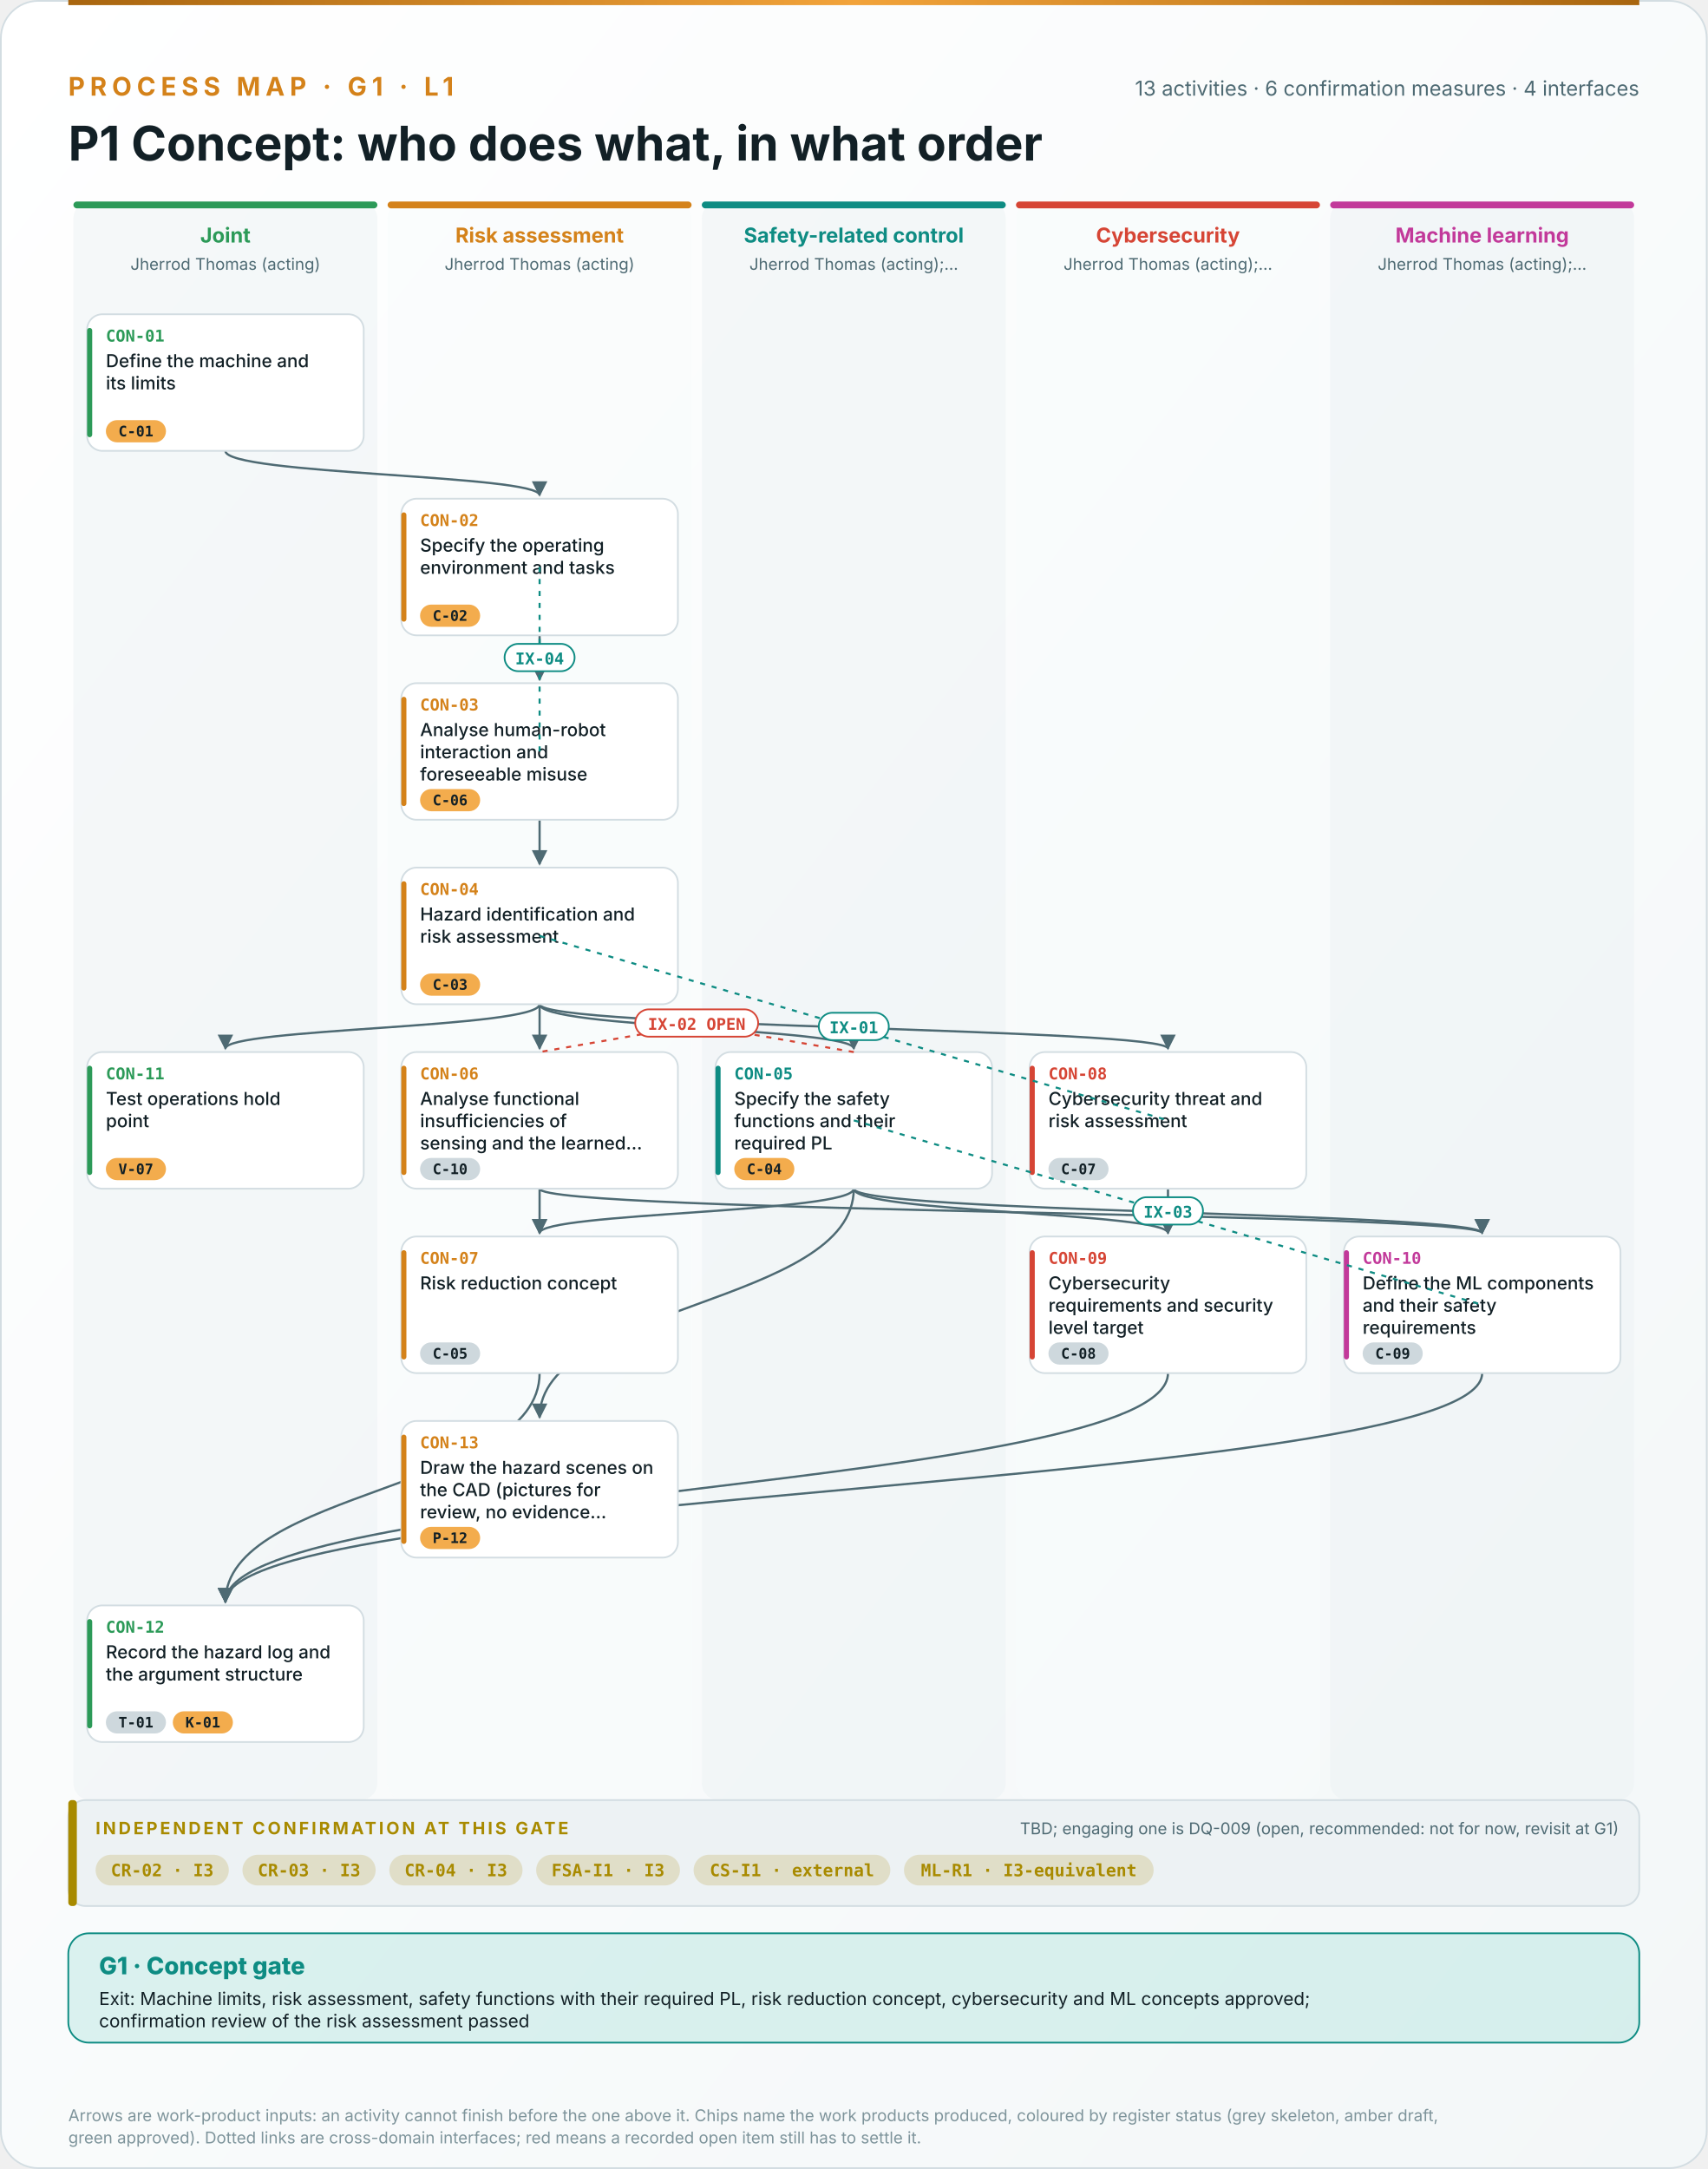
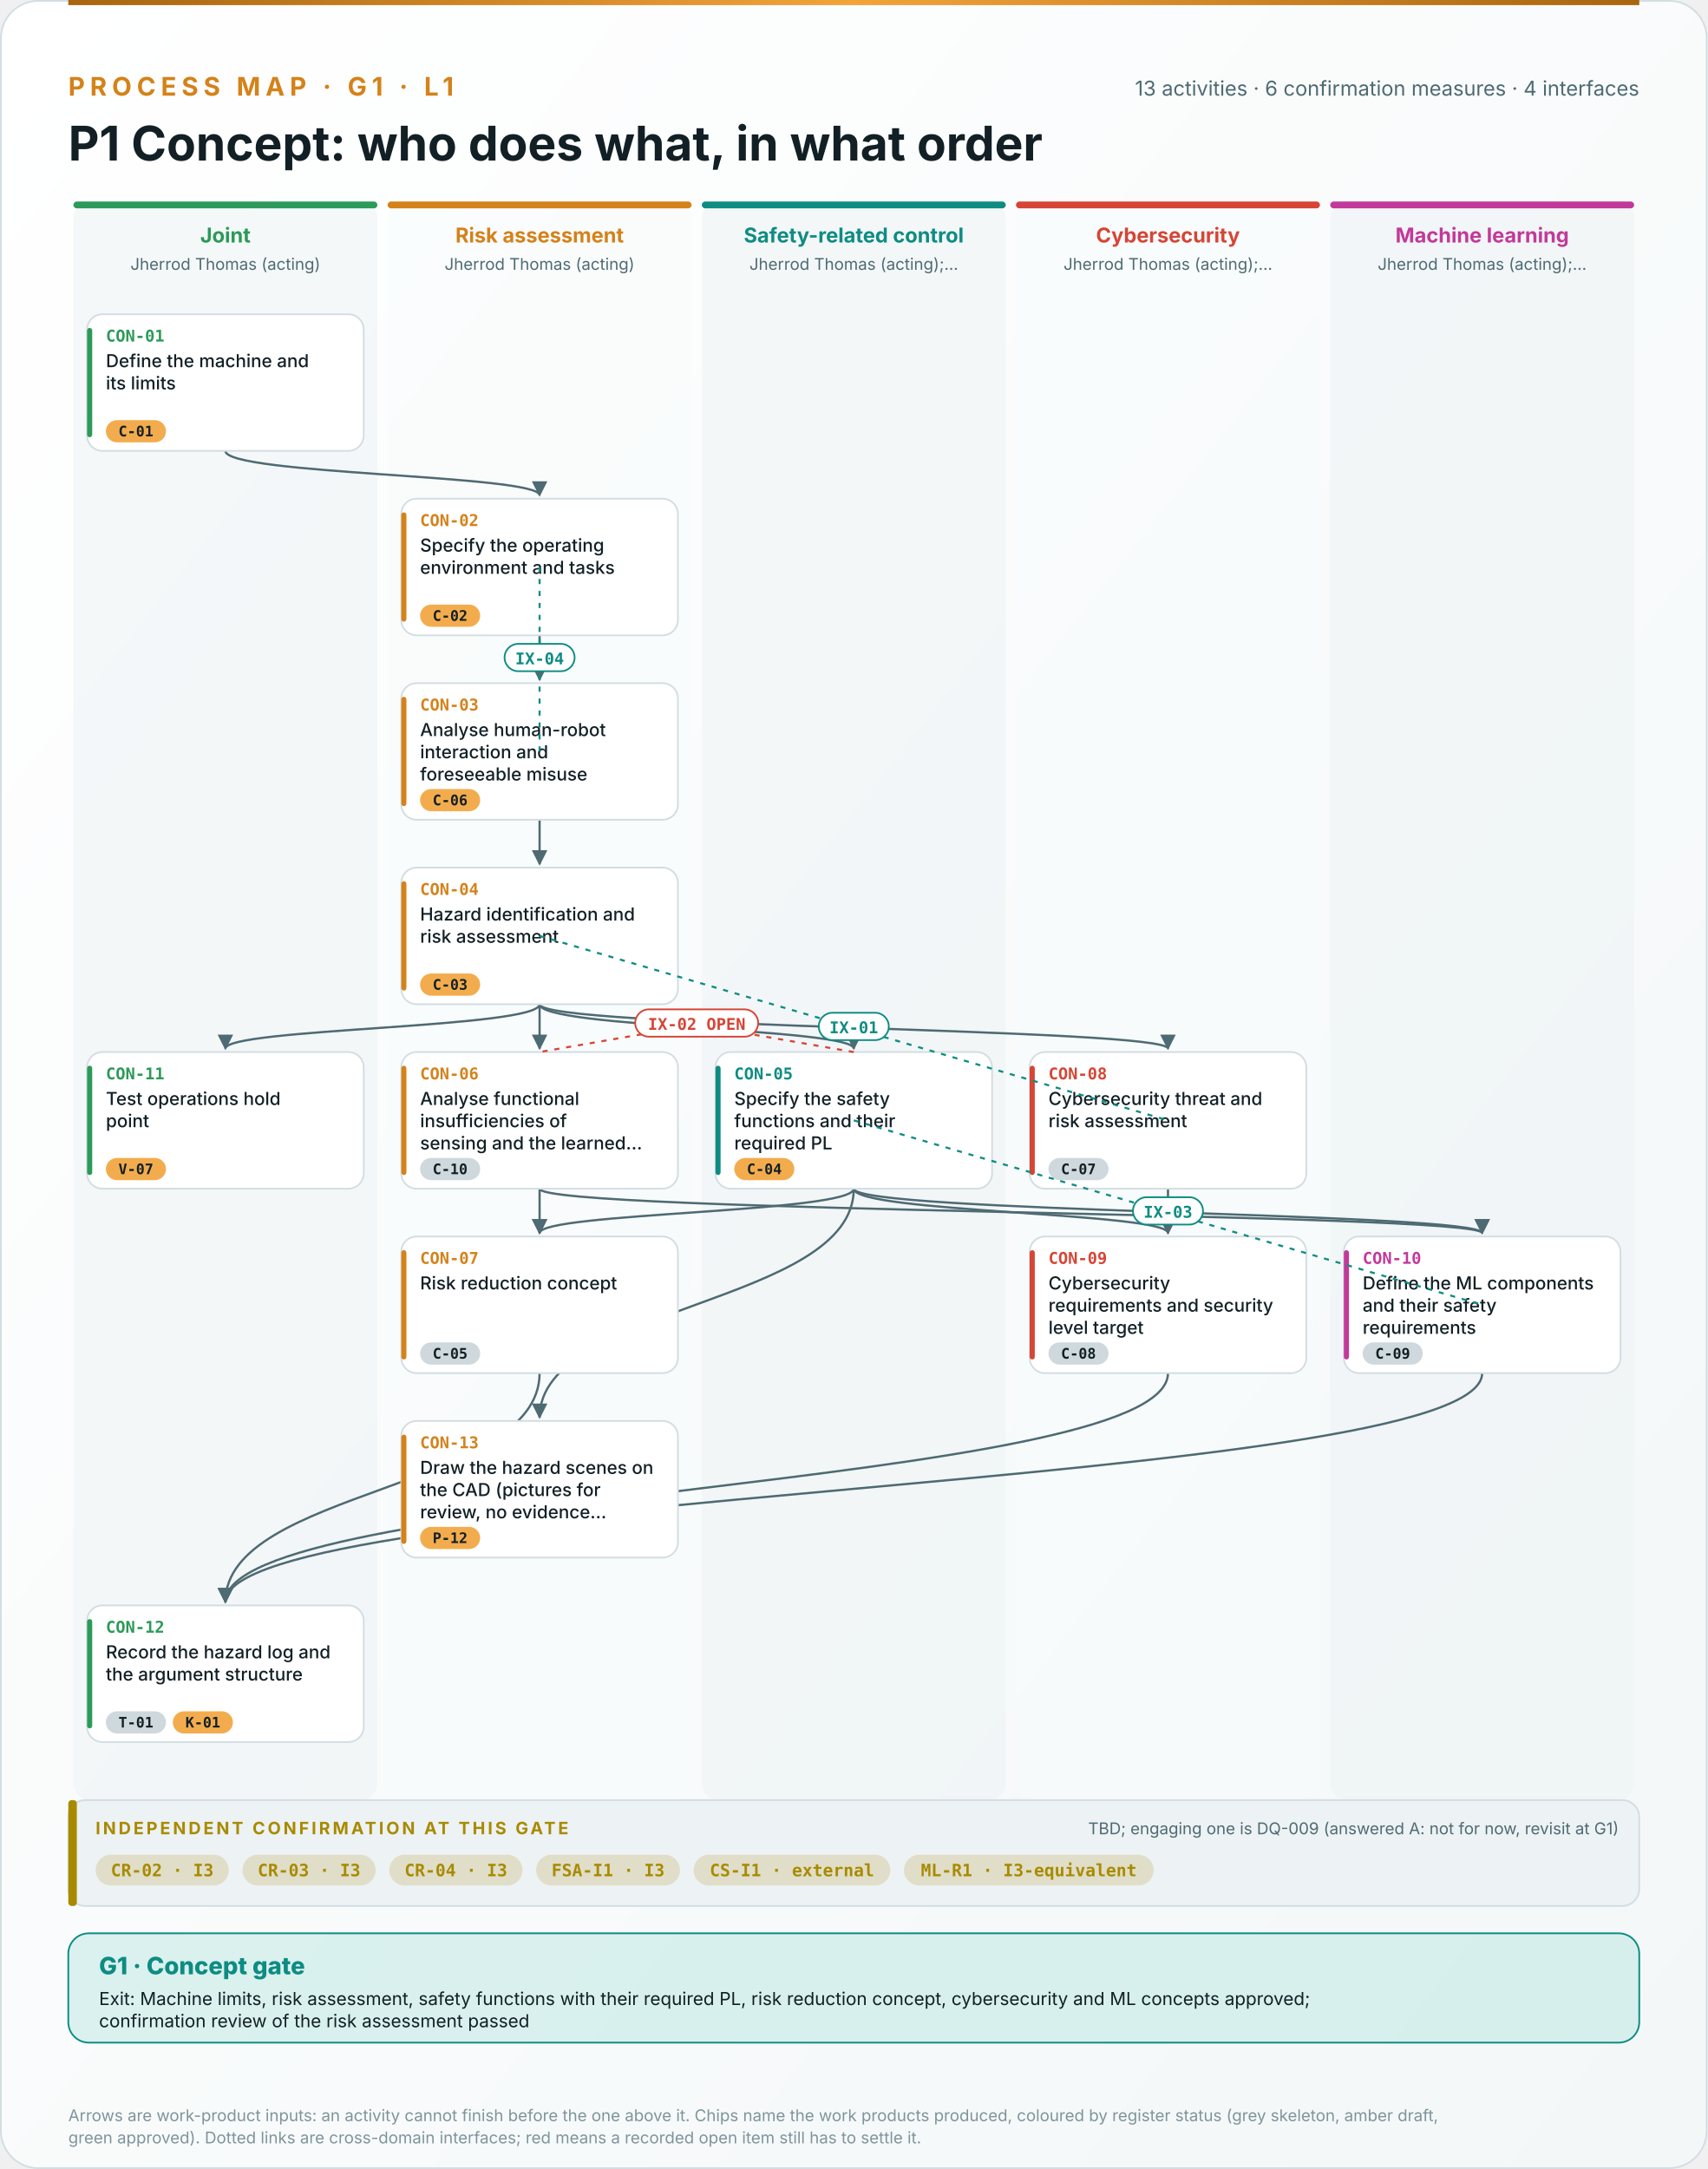
<svg xmlns="http://www.w3.org/2000/svg" width="1000" height="1270" viewBox="0 0 1000 1270" role="img" aria-labelledby="p1-t p1-d">
  <defs>
    <linearGradient id="p1-bg" x1="0" y1="0" x2="1" y2="1">
      <stop offset="0" stop-color="#FFFFFF" />
      <stop offset="1" stop-color="#F3F7F8" />
    </linearGradient>
    <linearGradient id="p1-amber" x1="0" y1="0" x2="1" y2="0">
      <stop offset="0" stop-color="#A8650F" />
      <stop offset="0.5" stop-color="#F2A33A" />
      <stop offset="1" stop-color="#A8650F" />
    </linearGradient>
    <marker id="p1-arrow" viewBox="0 0 10 10" refX="9" refY="5" markerWidth="7" markerHeight="7" orient="auto-start-reverse">
      <path d="M0,0 L10,5 L0,10 z" fill="#4E6A73" />
    </marker>
    <marker id="p1-arrow-amber" viewBox="0 0 10 10" refX="9" refY="5" markerWidth="7" markerHeight="7" orient="auto-start-reverse">
      <path d="M0,0 L10,5 L0,10 z" fill="#D4821A" />
    </marker>
  </defs>
  <rect x="0.5" y="0.5" width="999" height="1269" rx="22" fill="url(#p1-bg)" stroke="#D3DDE2" />
  <rect x="40" y="0" width="920" height="3" fill="url(#p1-amber)" />
  <text x="40" y="56" font-family="Inter, 'Segoe UI', 'Helvetica Neue', Helvetica, Arial, sans-serif" font-size="15" font-weight="700" fill="#D4821A" text-anchor="start" letter-spacing="3">PROCESS MAP · G1 · L1</text>
  <text x="40" y="94" font-family="Inter, 'Segoe UI', 'Helvetica Neue', Helvetica, Arial, sans-serif" font-size="28" font-weight="700" fill="#122026" text-anchor="start">P1 Concept: who does what, in what order</text>
  <text x="960" y="56" font-family="Inter, 'Segoe UI', 'Helvetica Neue', Helvetica, Arial, sans-serif" font-size="12" font-weight="400" fill="#4E6A73" text-anchor="end">13 activities · 6 confirmation measures · 4 interfaces</text>
  <rect x="43" y="118" width="178" height="936" rx="10" fill="#EDF2F4" fill-opacity="0.55" />
  <rect x="43" y="118" width="178" height="4" rx="2" fill="#2C9A58" />
  <text x="132" y="142" font-family="Inter, 'Segoe UI', 'Helvetica Neue', Helvetica, Arial, sans-serif" font-size="12" font-weight="700" fill="#2C9A58" text-anchor="middle">Joint</text>
  <text x="132" y="158" font-family="Inter, 'Segoe UI', 'Helvetica Neue', Helvetica, Arial, sans-serif" font-size="9.5" font-weight="400" fill="#4E6A73" text-anchor="middle">Jherrod Thomas (acting)</text>
  <rect x="227" y="118" width="178" height="936" rx="10" fill="#F7FAFB" fill-opacity="0.55" />
  <rect x="227" y="118" width="178" height="4" rx="2" fill="#D4821A" />
  <text x="316" y="142" font-family="Inter, 'Segoe UI', 'Helvetica Neue', Helvetica, Arial, sans-serif" font-size="12" font-weight="700" fill="#D4821A" text-anchor="middle">Risk assessment</text>
  <text x="316" y="158" font-family="Inter, 'Segoe UI', 'Helvetica Neue', Helvetica, Arial, sans-serif" font-size="9.5" font-weight="400" fill="#4E6A73" text-anchor="middle">Jherrod Thomas (acting)</text>
  <rect x="411" y="118" width="178" height="936" rx="10" fill="#EDF2F4" fill-opacity="0.55" />
  <rect x="411" y="118" width="178" height="4" rx="2" fill="#0E8C83" />
  <text x="500" y="142" font-family="Inter, 'Segoe UI', 'Helvetica Neue', Helvetica, Arial, sans-serif" font-size="12" font-weight="700" fill="#0E8C83" text-anchor="middle">Safety-related control</text>
  <text x="500" y="158" font-family="Inter, 'Segoe UI', 'Helvetica Neue', Helvetica, Arial, sans-serif" font-size="9.5" font-weight="400" fill="#4E6A73" text-anchor="middle">Jherrod Thomas (acting);…</text>
  <rect x="595" y="118" width="178" height="936" rx="10" fill="#F7FAFB" fill-opacity="0.55" />
  <rect x="595" y="118" width="178" height="4" rx="2" fill="#D64535" />
  <text x="684" y="142" font-family="Inter, 'Segoe UI', 'Helvetica Neue', Helvetica, Arial, sans-serif" font-size="12" font-weight="700" fill="#D64535" text-anchor="middle">Cybersecurity</text>
  <text x="684" y="158" font-family="Inter, 'Segoe UI', 'Helvetica Neue', Helvetica, Arial, sans-serif" font-size="9.5" font-weight="400" fill="#4E6A73" text-anchor="middle">Jherrod Thomas (acting);…</text>
  <rect x="779" y="118" width="178" height="936" rx="10" fill="#EDF2F4" fill-opacity="0.55" />
  <rect x="779" y="118" width="178" height="4" rx="2" fill="#C2399A" />
  <text x="868" y="142" font-family="Inter, 'Segoe UI', 'Helvetica Neue', Helvetica, Arial, sans-serif" font-size="12" font-weight="700" fill="#C2399A" text-anchor="middle">Machine learning</text>
  <text x="868" y="158" font-family="Inter, 'Segoe UI', 'Helvetica Neue', Helvetica, Arial, sans-serif" font-size="9.5" font-weight="400" fill="#4E6A73" text-anchor="middle">Jherrod Thomas (acting);…</text>
  <path d="M132.0,264.0 C132.0,278.0 316.0,278.0 316.0,290.0" fill="none" stroke="#4E6A73" stroke-width="1.3" marker-end="url(#p1-arrow)" />
  <path d="M316.0,372.0 L316.0,398.0" fill="none" stroke="#4E6A73" stroke-width="1.3" marker-end="url(#p1-arrow)" />
  <path d="M316.0,480.0 L316.0,506.0" fill="none" stroke="#4E6A73" stroke-width="1.3" marker-end="url(#p1-arrow)" />
  <path d="M316.0,588.0 C316.0,602.0 500.0,602.0 500.0,614.0" fill="none" stroke="#4E6A73" stroke-width="1.3" marker-end="url(#p1-arrow)" />
  <path d="M316.0,588.0 L316.0,614.0" fill="none" stroke="#4E6A73" stroke-width="1.3" marker-end="url(#p1-arrow)" />
  <path d="M500.0,696.0 C500.0,710.0 316.0,710.0 316.0,722.0" fill="none" stroke="#4E6A73" stroke-width="1.3" marker-end="url(#p1-arrow)" />
  <path d="M316.0,696.0 L316.0,722.0" fill="none" stroke="#4E6A73" stroke-width="1.3" marker-end="url(#p1-arrow)" />
  <path d="M316.0,588.0 C316.0,602.0 684.0,602.0 684.0,614.0" fill="none" stroke="#4E6A73" stroke-width="1.3" marker-end="url(#p1-arrow)" />
  <path d="M500.0,696.0 C500.0,710.0 684.0,710.0 684.0,722.0" fill="none" stroke="#4E6A73" stroke-width="1.3" marker-end="url(#p1-arrow)" />
  <path d="M684.0,696.0 L684.0,722.0" fill="none" stroke="#4E6A73" stroke-width="1.3" marker-end="url(#p1-arrow)" />
  <path d="M500.0,696.0 C500.0,710.0 868.0,710.0 868.0,722.0" fill="none" stroke="#4E6A73" stroke-width="1.3" marker-end="url(#p1-arrow)" />
  <path d="M316.0,696.0 C316.0,710.0 868.0,710.0 868.0,722.0" fill="none" stroke="#4E6A73" stroke-width="1.3" marker-end="url(#p1-arrow)" />
  <path d="M316.0,588.0 C316.0,602.0 132.0,602.0 132.0,614.0" fill="none" stroke="#4E6A73" stroke-width="1.3" marker-end="url(#p1-arrow)" />
  <path d="M316.0,804.0 C316.0,872.0 132.0,872.0 132.0,938.0" fill="none" stroke="#4E6A73" stroke-width="1.3" marker-end="url(#p1-arrow)" />
  <path d="M684.0,804.0 C684.0,872.0 132.0,872.0 132.0,938.0" fill="none" stroke="#4E6A73" stroke-width="1.3" marker-end="url(#p1-arrow)" />
  <path d="M868.0,804.0 C868.0,872.0 132.0,872.0 132.0,938.0" fill="none" stroke="#4E6A73" stroke-width="1.3" marker-end="url(#p1-arrow)" />
  <path d="M500.0,696.0 C500.0,764.0 316.0,764.0 316.0,830.0" fill="none" stroke="#4E6A73" stroke-width="1.3" marker-end="url(#p1-arrow)" />
  <rect x="51" y="184" width="162" height="80" rx="9" fill="#FFFFFF" stroke="#D3DDE2" stroke-width="1" />
  <rect x="51" y="192" width="3" height="64" rx="1.5" fill="#2C9A58" />
  <text x="62" y="200" font-family="'JetBrains Mono', 'SFMono-Regular', Menlo, Consolas, monospace" font-size="9.5" font-weight="700" fill="#2C9A58" text-anchor="start">CON-01</text>
  <text x="62" y="215" font-family="Inter, 'Segoe UI', 'Helvetica Neue', Helvetica, Arial, sans-serif" font-size="10.5" font-weight="500" fill="#122026" text-anchor="start">Define the machine and</text>
  <text x="62" y="228" font-family="Inter, 'Segoe UI', 'Helvetica Neue', Helvetica, Arial, sans-serif" font-size="10.5" font-weight="500" fill="#122026" text-anchor="start">its limits</text>
  <rect x="62" y="246" width="35.2" height="13" rx="6.5" fill="#F2A33A" fill-opacity="0.9" />
  <text x="79.6" y="255.5" font-family="'JetBrains Mono', 'SFMono-Regular', Menlo, Consolas, monospace" font-size="8.5" font-weight="700" fill="#122026" text-anchor="middle">C-01</text>
  <rect x="235" y="292" width="162" height="80" rx="9" fill="#FFFFFF" stroke="#D3DDE2" stroke-width="1" />
  <rect x="235" y="300" width="3" height="64" rx="1.5" fill="#D4821A" />
  <text x="246" y="308" font-family="'JetBrains Mono', 'SFMono-Regular', Menlo, Consolas, monospace" font-size="9.5" font-weight="700" fill="#D4821A" text-anchor="start">CON-02</text>
  <text x="246" y="323" font-family="Inter, 'Segoe UI', 'Helvetica Neue', Helvetica, Arial, sans-serif" font-size="10.5" font-weight="500" fill="#122026" text-anchor="start">Specify the operating</text>
  <text x="246" y="336" font-family="Inter, 'Segoe UI', 'Helvetica Neue', Helvetica, Arial, sans-serif" font-size="10.5" font-weight="500" fill="#122026" text-anchor="start">environment and tasks</text>
  <rect x="246" y="354" width="35.2" height="13" rx="6.5" fill="#F2A33A" fill-opacity="0.9" />
  <text x="263.6" y="363.5" font-family="'JetBrains Mono', 'SFMono-Regular', Menlo, Consolas, monospace" font-size="8.5" font-weight="700" fill="#122026" text-anchor="middle">C-02</text>
  <rect x="235" y="400" width="162" height="80" rx="9" fill="#FFFFFF" stroke="#D3DDE2" stroke-width="1" />
  <rect x="235" y="408" width="3" height="64" rx="1.5" fill="#D4821A" />
  <text x="246" y="416" font-family="'JetBrains Mono', 'SFMono-Regular', Menlo, Consolas, monospace" font-size="9.5" font-weight="700" fill="#D4821A" text-anchor="start">CON-03</text>
  <text x="246" y="431" font-family="Inter, 'Segoe UI', 'Helvetica Neue', Helvetica, Arial, sans-serif" font-size="10.5" font-weight="500" fill="#122026" text-anchor="start">Analyse human-robot</text>
  <text x="246" y="444" font-family="Inter, 'Segoe UI', 'Helvetica Neue', Helvetica, Arial, sans-serif" font-size="10.5" font-weight="500" fill="#122026" text-anchor="start">interaction and</text>
  <text x="246" y="457" font-family="Inter, 'Segoe UI', 'Helvetica Neue', Helvetica, Arial, sans-serif" font-size="10.5" font-weight="500" fill="#122026" text-anchor="start">foreseeable misuse</text>
  <rect x="246" y="462" width="35.2" height="13" rx="6.5" fill="#F2A33A" fill-opacity="0.9" />
  <text x="263.6" y="471.5" font-family="'JetBrains Mono', 'SFMono-Regular', Menlo, Consolas, monospace" font-size="8.5" font-weight="700" fill="#122026" text-anchor="middle">C-06</text>
  <rect x="235" y="508" width="162" height="80" rx="9" fill="#FFFFFF" stroke="#D3DDE2" stroke-width="1" />
  <rect x="235" y="516" width="3" height="64" rx="1.5" fill="#D4821A" />
  <text x="246" y="524" font-family="'JetBrains Mono', 'SFMono-Regular', Menlo, Consolas, monospace" font-size="9.5" font-weight="700" fill="#D4821A" text-anchor="start">CON-04</text>
  <text x="246" y="539" font-family="Inter, 'Segoe UI', 'Helvetica Neue', Helvetica, Arial, sans-serif" font-size="10.5" font-weight="500" fill="#122026" text-anchor="start">Hazard identification and</text>
  <text x="246" y="552" font-family="Inter, 'Segoe UI', 'Helvetica Neue', Helvetica, Arial, sans-serif" font-size="10.5" font-weight="500" fill="#122026" text-anchor="start">risk assessment</text>
  <rect x="246" y="570" width="35.2" height="13" rx="6.5" fill="#F2A33A" fill-opacity="0.9" />
  <text x="263.6" y="579.5" font-family="'JetBrains Mono', 'SFMono-Regular', Menlo, Consolas, monospace" font-size="8.5" font-weight="700" fill="#122026" text-anchor="middle">C-03</text>
  <rect x="419" y="616" width="162" height="80" rx="9" fill="#FFFFFF" stroke="#D3DDE2" stroke-width="1" />
  <rect x="419" y="624" width="3" height="64" rx="1.5" fill="#0E8C83" />
  <text x="430" y="632" font-family="'JetBrains Mono', 'SFMono-Regular', Menlo, Consolas, monospace" font-size="9.5" font-weight="700" fill="#0E8C83" text-anchor="start">CON-05</text>
  <text x="430" y="647" font-family="Inter, 'Segoe UI', 'Helvetica Neue', Helvetica, Arial, sans-serif" font-size="10.5" font-weight="500" fill="#122026" text-anchor="start">Specify the safety</text>
  <text x="430" y="660" font-family="Inter, 'Segoe UI', 'Helvetica Neue', Helvetica, Arial, sans-serif" font-size="10.5" font-weight="500" fill="#122026" text-anchor="start">functions and their</text>
  <text x="430" y="673" font-family="Inter, 'Segoe UI', 'Helvetica Neue', Helvetica, Arial, sans-serif" font-size="10.5" font-weight="500" fill="#122026" text-anchor="start">required PL</text>
  <rect x="430" y="678" width="35.2" height="13" rx="6.5" fill="#F2A33A" fill-opacity="0.9" />
  <text x="447.6" y="687.5" font-family="'JetBrains Mono', 'SFMono-Regular', Menlo, Consolas, monospace" font-size="8.5" font-weight="700" fill="#122026" text-anchor="middle">C-04</text>
  <rect x="235" y="616" width="162" height="80" rx="9" fill="#FFFFFF" stroke="#D3DDE2" stroke-width="1" />
  <rect x="235" y="624" width="3" height="64" rx="1.5" fill="#D4821A" />
  <text x="246" y="632" font-family="'JetBrains Mono', 'SFMono-Regular', Menlo, Consolas, monospace" font-size="9.5" font-weight="700" fill="#D4821A" text-anchor="start">CON-06</text>
  <text x="246" y="647" font-family="Inter, 'Segoe UI', 'Helvetica Neue', Helvetica, Arial, sans-serif" font-size="10.5" font-weight="500" fill="#122026" text-anchor="start">Analyse functional</text>
  <text x="246" y="660" font-family="Inter, 'Segoe UI', 'Helvetica Neue', Helvetica, Arial, sans-serif" font-size="10.5" font-weight="500" fill="#122026" text-anchor="start">insufficiencies of</text>
  <text x="246" y="673" font-family="Inter, 'Segoe UI', 'Helvetica Neue', Helvetica, Arial, sans-serif" font-size="10.5" font-weight="500" fill="#122026" text-anchor="start">sensing and the learned…</text>
  <rect x="246" y="678" width="35.2" height="13" rx="6.5" fill="#C9D4D9" fill-opacity="0.9" />
  <text x="263.6" y="687.5" font-family="'JetBrains Mono', 'SFMono-Regular', Menlo, Consolas, monospace" font-size="8.5" font-weight="700" fill="#122026" text-anchor="middle">C-10</text>
  <rect x="235" y="724" width="162" height="80" rx="9" fill="#FFFFFF" stroke="#D3DDE2" stroke-width="1" />
  <rect x="235" y="732" width="3" height="64" rx="1.5" fill="#D4821A" />
  <text x="246" y="740" font-family="'JetBrains Mono', 'SFMono-Regular', Menlo, Consolas, monospace" font-size="9.5" font-weight="700" fill="#D4821A" text-anchor="start">CON-07</text>
  <text x="246" y="755" font-family="Inter, 'Segoe UI', 'Helvetica Neue', Helvetica, Arial, sans-serif" font-size="10.5" font-weight="500" fill="#122026" text-anchor="start">Risk reduction concept</text>
  <rect x="246" y="786" width="35.2" height="13" rx="6.5" fill="#C9D4D9" fill-opacity="0.9" />
  <text x="263.6" y="795.5" font-family="'JetBrains Mono', 'SFMono-Regular', Menlo, Consolas, monospace" font-size="8.5" font-weight="700" fill="#122026" text-anchor="middle">C-05</text>
  <rect x="603" y="616" width="162" height="80" rx="9" fill="#FFFFFF" stroke="#D3DDE2" stroke-width="1" />
  <rect x="603" y="624" width="3" height="64" rx="1.5" fill="#D64535" />
  <text x="614" y="632" font-family="'JetBrains Mono', 'SFMono-Regular', Menlo, Consolas, monospace" font-size="9.5" font-weight="700" fill="#D64535" text-anchor="start">CON-08</text>
  <text x="614" y="647" font-family="Inter, 'Segoe UI', 'Helvetica Neue', Helvetica, Arial, sans-serif" font-size="10.5" font-weight="500" fill="#122026" text-anchor="start">Cybersecurity threat and</text>
  <text x="614" y="660" font-family="Inter, 'Segoe UI', 'Helvetica Neue', Helvetica, Arial, sans-serif" font-size="10.5" font-weight="500" fill="#122026" text-anchor="start">risk assessment</text>
  <rect x="614" y="678" width="35.2" height="13" rx="6.5" fill="#C9D4D9" fill-opacity="0.9" />
  <text x="631.6" y="687.5" font-family="'JetBrains Mono', 'SFMono-Regular', Menlo, Consolas, monospace" font-size="8.5" font-weight="700" fill="#122026" text-anchor="middle">C-07</text>
  <rect x="603" y="724" width="162" height="80" rx="9" fill="#FFFFFF" stroke="#D3DDE2" stroke-width="1" />
  <rect x="603" y="732" width="3" height="64" rx="1.5" fill="#D64535" />
  <text x="614" y="740" font-family="'JetBrains Mono', 'SFMono-Regular', Menlo, Consolas, monospace" font-size="9.5" font-weight="700" fill="#D64535" text-anchor="start">CON-09</text>
  <text x="614" y="755" font-family="Inter, 'Segoe UI', 'Helvetica Neue', Helvetica, Arial, sans-serif" font-size="10.5" font-weight="500" fill="#122026" text-anchor="start">Cybersecurity</text>
  <text x="614" y="768" font-family="Inter, 'Segoe UI', 'Helvetica Neue', Helvetica, Arial, sans-serif" font-size="10.5" font-weight="500" fill="#122026" text-anchor="start">requirements and security</text>
  <text x="614" y="781" font-family="Inter, 'Segoe UI', 'Helvetica Neue', Helvetica, Arial, sans-serif" font-size="10.5" font-weight="500" fill="#122026" text-anchor="start">level target</text>
  <rect x="614" y="786" width="35.2" height="13" rx="6.5" fill="#C9D4D9" fill-opacity="0.9" />
  <text x="631.6" y="795.5" font-family="'JetBrains Mono', 'SFMono-Regular', Menlo, Consolas, monospace" font-size="8.5" font-weight="700" fill="#122026" text-anchor="middle">C-08</text>
  <rect x="787" y="724" width="162" height="80" rx="9" fill="#FFFFFF" stroke="#D3DDE2" stroke-width="1" />
  <rect x="787" y="732" width="3" height="64" rx="1.5" fill="#C2399A" />
  <text x="798" y="740" font-family="'JetBrains Mono', 'SFMono-Regular', Menlo, Consolas, monospace" font-size="9.5" font-weight="700" fill="#C2399A" text-anchor="start">CON-10</text>
  <text x="798" y="755" font-family="Inter, 'Segoe UI', 'Helvetica Neue', Helvetica, Arial, sans-serif" font-size="10.5" font-weight="500" fill="#122026" text-anchor="start">Define the ML components</text>
  <text x="798" y="768" font-family="Inter, 'Segoe UI', 'Helvetica Neue', Helvetica, Arial, sans-serif" font-size="10.5" font-weight="500" fill="#122026" text-anchor="start">and their safety</text>
  <text x="798" y="781" font-family="Inter, 'Segoe UI', 'Helvetica Neue', Helvetica, Arial, sans-serif" font-size="10.5" font-weight="500" fill="#122026" text-anchor="start">requirements</text>
  <rect x="798" y="786" width="35.2" height="13" rx="6.5" fill="#C9D4D9" fill-opacity="0.9" />
  <text x="815.6" y="795.5" font-family="'JetBrains Mono', 'SFMono-Regular', Menlo, Consolas, monospace" font-size="8.5" font-weight="700" fill="#122026" text-anchor="middle">C-09</text>
  <rect x="51" y="616" width="162" height="80" rx="9" fill="#FFFFFF" stroke="#D3DDE2" stroke-width="1" />
  <rect x="51" y="624" width="3" height="64" rx="1.5" fill="#2C9A58" />
  <text x="62" y="632" font-family="'JetBrains Mono', 'SFMono-Regular', Menlo, Consolas, monospace" font-size="9.5" font-weight="700" fill="#2C9A58" text-anchor="start">CON-11</text>
  <text x="62" y="647" font-family="Inter, 'Segoe UI', 'Helvetica Neue', Helvetica, Arial, sans-serif" font-size="10.5" font-weight="500" fill="#122026" text-anchor="start">Test operations hold</text>
  <text x="62" y="660" font-family="Inter, 'Segoe UI', 'Helvetica Neue', Helvetica, Arial, sans-serif" font-size="10.5" font-weight="500" fill="#122026" text-anchor="start">point</text>
  <rect x="62" y="678" width="35.2" height="13" rx="6.5" fill="#F2A33A" fill-opacity="0.9" />
  <text x="79.6" y="687.5" font-family="'JetBrains Mono', 'SFMono-Regular', Menlo, Consolas, monospace" font-size="8.5" font-weight="700" fill="#122026" text-anchor="middle">V-07</text>
  <rect x="51" y="940" width="162" height="80" rx="9" fill="#FFFFFF" stroke="#D3DDE2" stroke-width="1" />
  <rect x="51" y="948" width="3" height="64" rx="1.5" fill="#2C9A58" />
  <text x="62" y="956" font-family="'JetBrains Mono', 'SFMono-Regular', Menlo, Consolas, monospace" font-size="9.5" font-weight="700" fill="#2C9A58" text-anchor="start">CON-12</text>
  <text x="62" y="971" font-family="Inter, 'Segoe UI', 'Helvetica Neue', Helvetica, Arial, sans-serif" font-size="10.5" font-weight="500" fill="#122026" text-anchor="start">Record the hazard log and</text>
  <text x="62" y="984" font-family="Inter, 'Segoe UI', 'Helvetica Neue', Helvetica, Arial, sans-serif" font-size="10.5" font-weight="500" fill="#122026" text-anchor="start">the argument structure</text>
  <rect x="62" y="1002" width="35.2" height="13" rx="6.5" fill="#C9D4D9" fill-opacity="0.9" />
  <text x="79.6" y="1011.5" font-family="'JetBrains Mono', 'SFMono-Regular', Menlo, Consolas, monospace" font-size="8.5" font-weight="700" fill="#122026" text-anchor="middle">T-01</text>
  <rect x="101.2" y="1002" width="35.2" height="13" rx="6.5" fill="#F2A33A" fill-opacity="0.9" />
  <text x="118.8" y="1011.5" font-family="'JetBrains Mono', 'SFMono-Regular', Menlo, Consolas, monospace" font-size="8.5" font-weight="700" fill="#122026" text-anchor="middle">K-01</text>
  <rect x="235" y="832" width="162" height="80" rx="9" fill="#FFFFFF" stroke="#D3DDE2" stroke-width="1" />
  <rect x="235" y="840" width="3" height="64" rx="1.5" fill="#D4821A" />
  <text x="246" y="848" font-family="'JetBrains Mono', 'SFMono-Regular', Menlo, Consolas, monospace" font-size="9.5" font-weight="700" fill="#D4821A" text-anchor="start">CON-13</text>
  <text x="246" y="863" font-family="Inter, 'Segoe UI', 'Helvetica Neue', Helvetica, Arial, sans-serif" font-size="10.5" font-weight="500" fill="#122026" text-anchor="start">Draw the hazard scenes on</text>
  <text x="246" y="876" font-family="Inter, 'Segoe UI', 'Helvetica Neue', Helvetica, Arial, sans-serif" font-size="10.5" font-weight="500" fill="#122026" text-anchor="start">the CAD (pictures for</text>
  <text x="246" y="889" font-family="Inter, 'Segoe UI', 'Helvetica Neue', Helvetica, Arial, sans-serif" font-size="10.5" font-weight="500" fill="#122026" text-anchor="start">review, no evidence…</text>
  <rect x="246" y="894" width="35.2" height="13" rx="6.5" fill="#F2A33A" fill-opacity="0.9" />
  <text x="263.6" y="903.5" font-family="'JetBrains Mono', 'SFMono-Regular', Menlo, Consolas, monospace" font-size="8.5" font-weight="700" fill="#122026" text-anchor="middle">P-12</text>
  <path d="M316.0,548.0 L684.0,656.0" fill="none" stroke="#0E8C83" stroke-width="1.2" stroke-dasharray="3 4" />
  <rect x="479.5" y="593" width="41" height="16" rx="8" fill="#FFFFFF" stroke="#0E8C83" stroke-width="1" />
  <text x="500" y="605" font-family="'JetBrains Mono', 'SFMono-Regular', Menlo, Consolas, monospace" font-size="9.5" font-weight="700" fill="#0E8C83" text-anchor="middle">IX-01</text>
  <path d="M500.0,616.0 L408.0,600.0 L316.0,616.0" fill="none" stroke="#D64535" stroke-width="1.2" stroke-dasharray="3 4" />
  <rect x="372" y="591" width="72" height="16" rx="8" fill="#FFFFFF" stroke="#D64535" stroke-width="1" />
  <text x="408" y="603" font-family="'JetBrains Mono', 'SFMono-Regular', Menlo, Consolas, monospace" font-size="9.5" font-weight="700" fill="#D64535" text-anchor="middle">IX-02 OPEN</text>
  <path d="M500.0,656.0 L868.0,764.0" fill="none" stroke="#0E8C83" stroke-width="1.2" stroke-dasharray="3 4" />
  <rect x="663.5" y="701" width="41" height="16" rx="8" fill="#FFFFFF" stroke="#0E8C83" stroke-width="1" />
  <text x="684" y="713" font-family="'JetBrains Mono', 'SFMono-Regular', Menlo, Consolas, monospace" font-size="9.5" font-weight="700" fill="#0E8C83" text-anchor="middle">IX-03</text>
  <path d="M316.0,332.0 L316.0,440.0" fill="none" stroke="#0E8C83" stroke-width="1.2" stroke-dasharray="3 4" />
  <rect x="295.5" y="377" width="41" height="16" rx="8" fill="#FFFFFF" stroke="#0E8C83" stroke-width="1" />
  <text x="316" y="389" font-family="'JetBrains Mono', 'SFMono-Regular', Menlo, Consolas, monospace" font-size="9.5" font-weight="700" fill="#0E8C83" text-anchor="middle">IX-04</text>
  <rect x="40" y="1054" width="920" height="62" rx="10" fill="#EDF2F4" stroke="#D3DDE2" stroke-width="1" />
  <rect x="40" y="1054" width="5" height="62" rx="2" fill="#A88A00" />
  <text x="56" y="1074" font-family="Inter, 'Segoe UI', 'Helvetica Neue', Helvetica, Arial, sans-serif" font-size="10" font-weight="700" fill="#A88A00" text-anchor="start" letter-spacing="1.5">INDEPENDENT CONFIRMATION AT THIS GATE</text>
-   <text x="948" y="1074" font-family="Inter, 'Segoe UI', 'Helvetica Neue', Helvetica, Arial, sans-serif" font-size="9.5" font-weight="400" fill="#4E6A73" text-anchor="end">TBD; engaging one is DQ-009 (open, recommended: not for now, revisit at G1)</text>
+   <text x="948" y="1074" font-family="Inter, 'Segoe UI', 'Helvetica Neue', Helvetica, Arial, sans-serif" font-size="9.5" font-weight="400" fill="#4E6A73" text-anchor="end">TBD; engaging one is DQ-009 (answered A: not for now, revisit at G1)</text>
  <rect x="56" y="1086" width="78" height="18" rx="9" fill="#A88A00" fill-opacity="0.18" />
  <text x="95" y="1098.6" font-family="'JetBrains Mono', 'SFMono-Regular', Menlo, Consolas, monospace" font-size="10" font-weight="700" fill="#A88A00" text-anchor="middle">CR-02 · I3</text>
  <rect x="142" y="1086" width="78" height="18" rx="9" fill="#A88A00" fill-opacity="0.18" />
  <text x="181" y="1098.6" font-family="'JetBrains Mono', 'SFMono-Regular', Menlo, Consolas, monospace" font-size="10" font-weight="700" fill="#A88A00" text-anchor="middle">CR-03 · I3</text>
  <rect x="228" y="1086" width="78" height="18" rx="9" fill="#A88A00" fill-opacity="0.18" />
  <text x="267" y="1098.6" font-family="'JetBrains Mono', 'SFMono-Regular', Menlo, Consolas, monospace" font-size="10" font-weight="700" fill="#A88A00" text-anchor="middle">CR-04 · I3</text>
  <rect x="314" y="1086" width="84.2" height="18" rx="9" fill="#A88A00" fill-opacity="0.18" />
  <text x="356.1" y="1098.6" font-family="'JetBrains Mono', 'SFMono-Regular', Menlo, Consolas, monospace" font-size="10" font-weight="700" fill="#A88A00" text-anchor="middle">FSA-I1 · I3</text>
  <rect x="406.2" y="1086" width="115.2" height="18" rx="9" fill="#A88A00" fill-opacity="0.18" />
  <text x="463.8" y="1098.6" font-family="'JetBrains Mono', 'SFMono-Regular', Menlo, Consolas, monospace" font-size="10" font-weight="700" fill="#A88A00" text-anchor="middle">CS-I1 · external</text>
  <rect x="529.4" y="1086" width="146.2" height="18" rx="9" fill="#A88A00" fill-opacity="0.18" />
  <text x="602.5" y="1098.6" font-family="'JetBrains Mono', 'SFMono-Regular', Menlo, Consolas, monospace" font-size="10" font-weight="700" fill="#A88A00" text-anchor="middle">ML-R1 · I3-equivalent</text>
  <rect x="40" y="1132" width="920" height="64" rx="12" fill="#8FD8D1" fill-opacity="0.3" />
  <rect x="40" y="1132" width="920" height="64" rx="12" fill="none" stroke="#0E8C83" stroke-width="1" />
  <text x="58" y="1156" font-family="Inter, 'Segoe UI', 'Helvetica Neue', Helvetica, Arial, sans-serif" font-size="14" font-weight="800" fill="#0E8C83" text-anchor="start">G1 · Concept gate</text>
  <text x="58" y="1174" font-family="Inter, 'Segoe UI', 'Helvetica Neue', Helvetica, Arial, sans-serif" font-size="10.5" font-weight="400" fill="#122026" text-anchor="start">Exit: Machine limits, risk assessment, safety functions with their required PL, risk reduction concept, cybersecurity and ML concepts approved;</text>
  <text x="58" y="1187" font-family="Inter, 'Segoe UI', 'Helvetica Neue', Helvetica, Arial, sans-serif" font-size="10.5" font-weight="400" fill="#122026" text-anchor="start">confirmation review of the risk assessment passed</text>
  <text x="40" y="1242" font-family="Inter, 'Segoe UI', 'Helvetica Neue', Helvetica, Arial, sans-serif" font-size="9.5" font-weight="400" fill="#7E949B" text-anchor="start">Arrows are work-product inputs: an activity cannot finish before the one above it. Chips name the work products produced, coloured by register status (grey skeleton, amber draft,</text>
  <text x="40" y="1255" font-family="Inter, 'Segoe UI', 'Helvetica Neue', Helvetica, Arial, sans-serif" font-size="9.5" font-weight="400" fill="#7E949B" text-anchor="start">green approved). Dotted links are cross-domain interfaces; red means a recorded open item still has to settle it.</text>
</svg>
